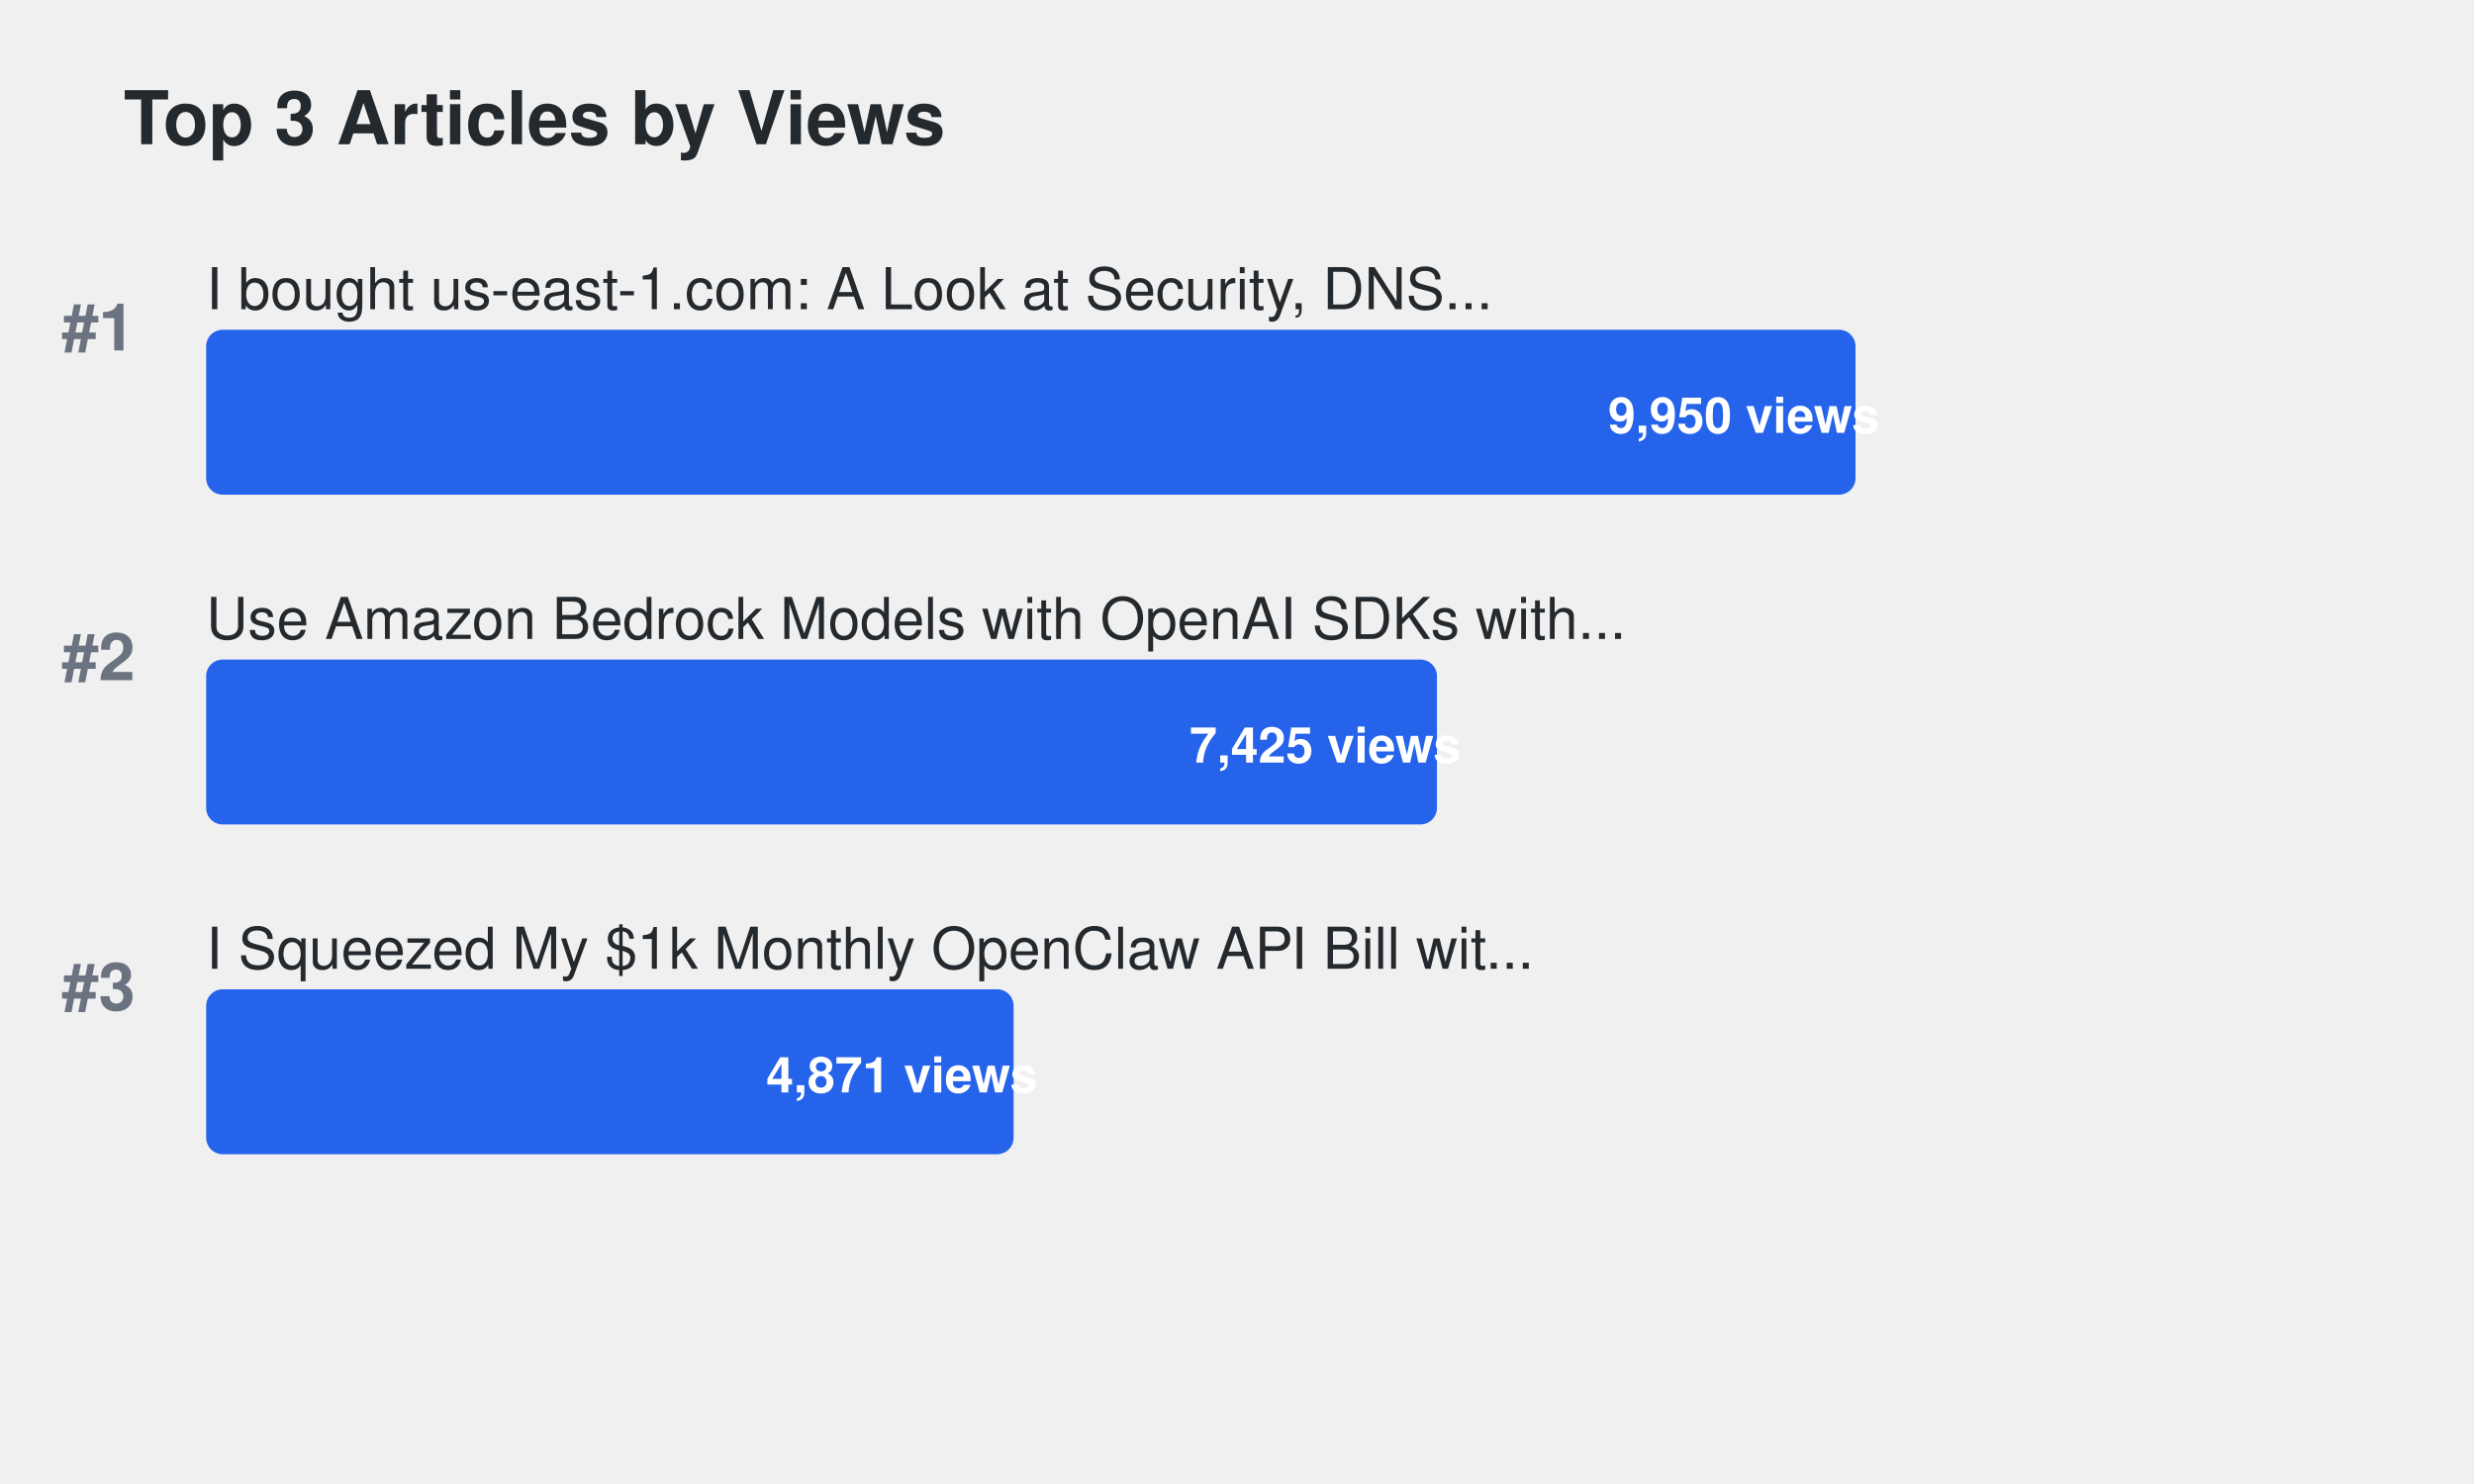
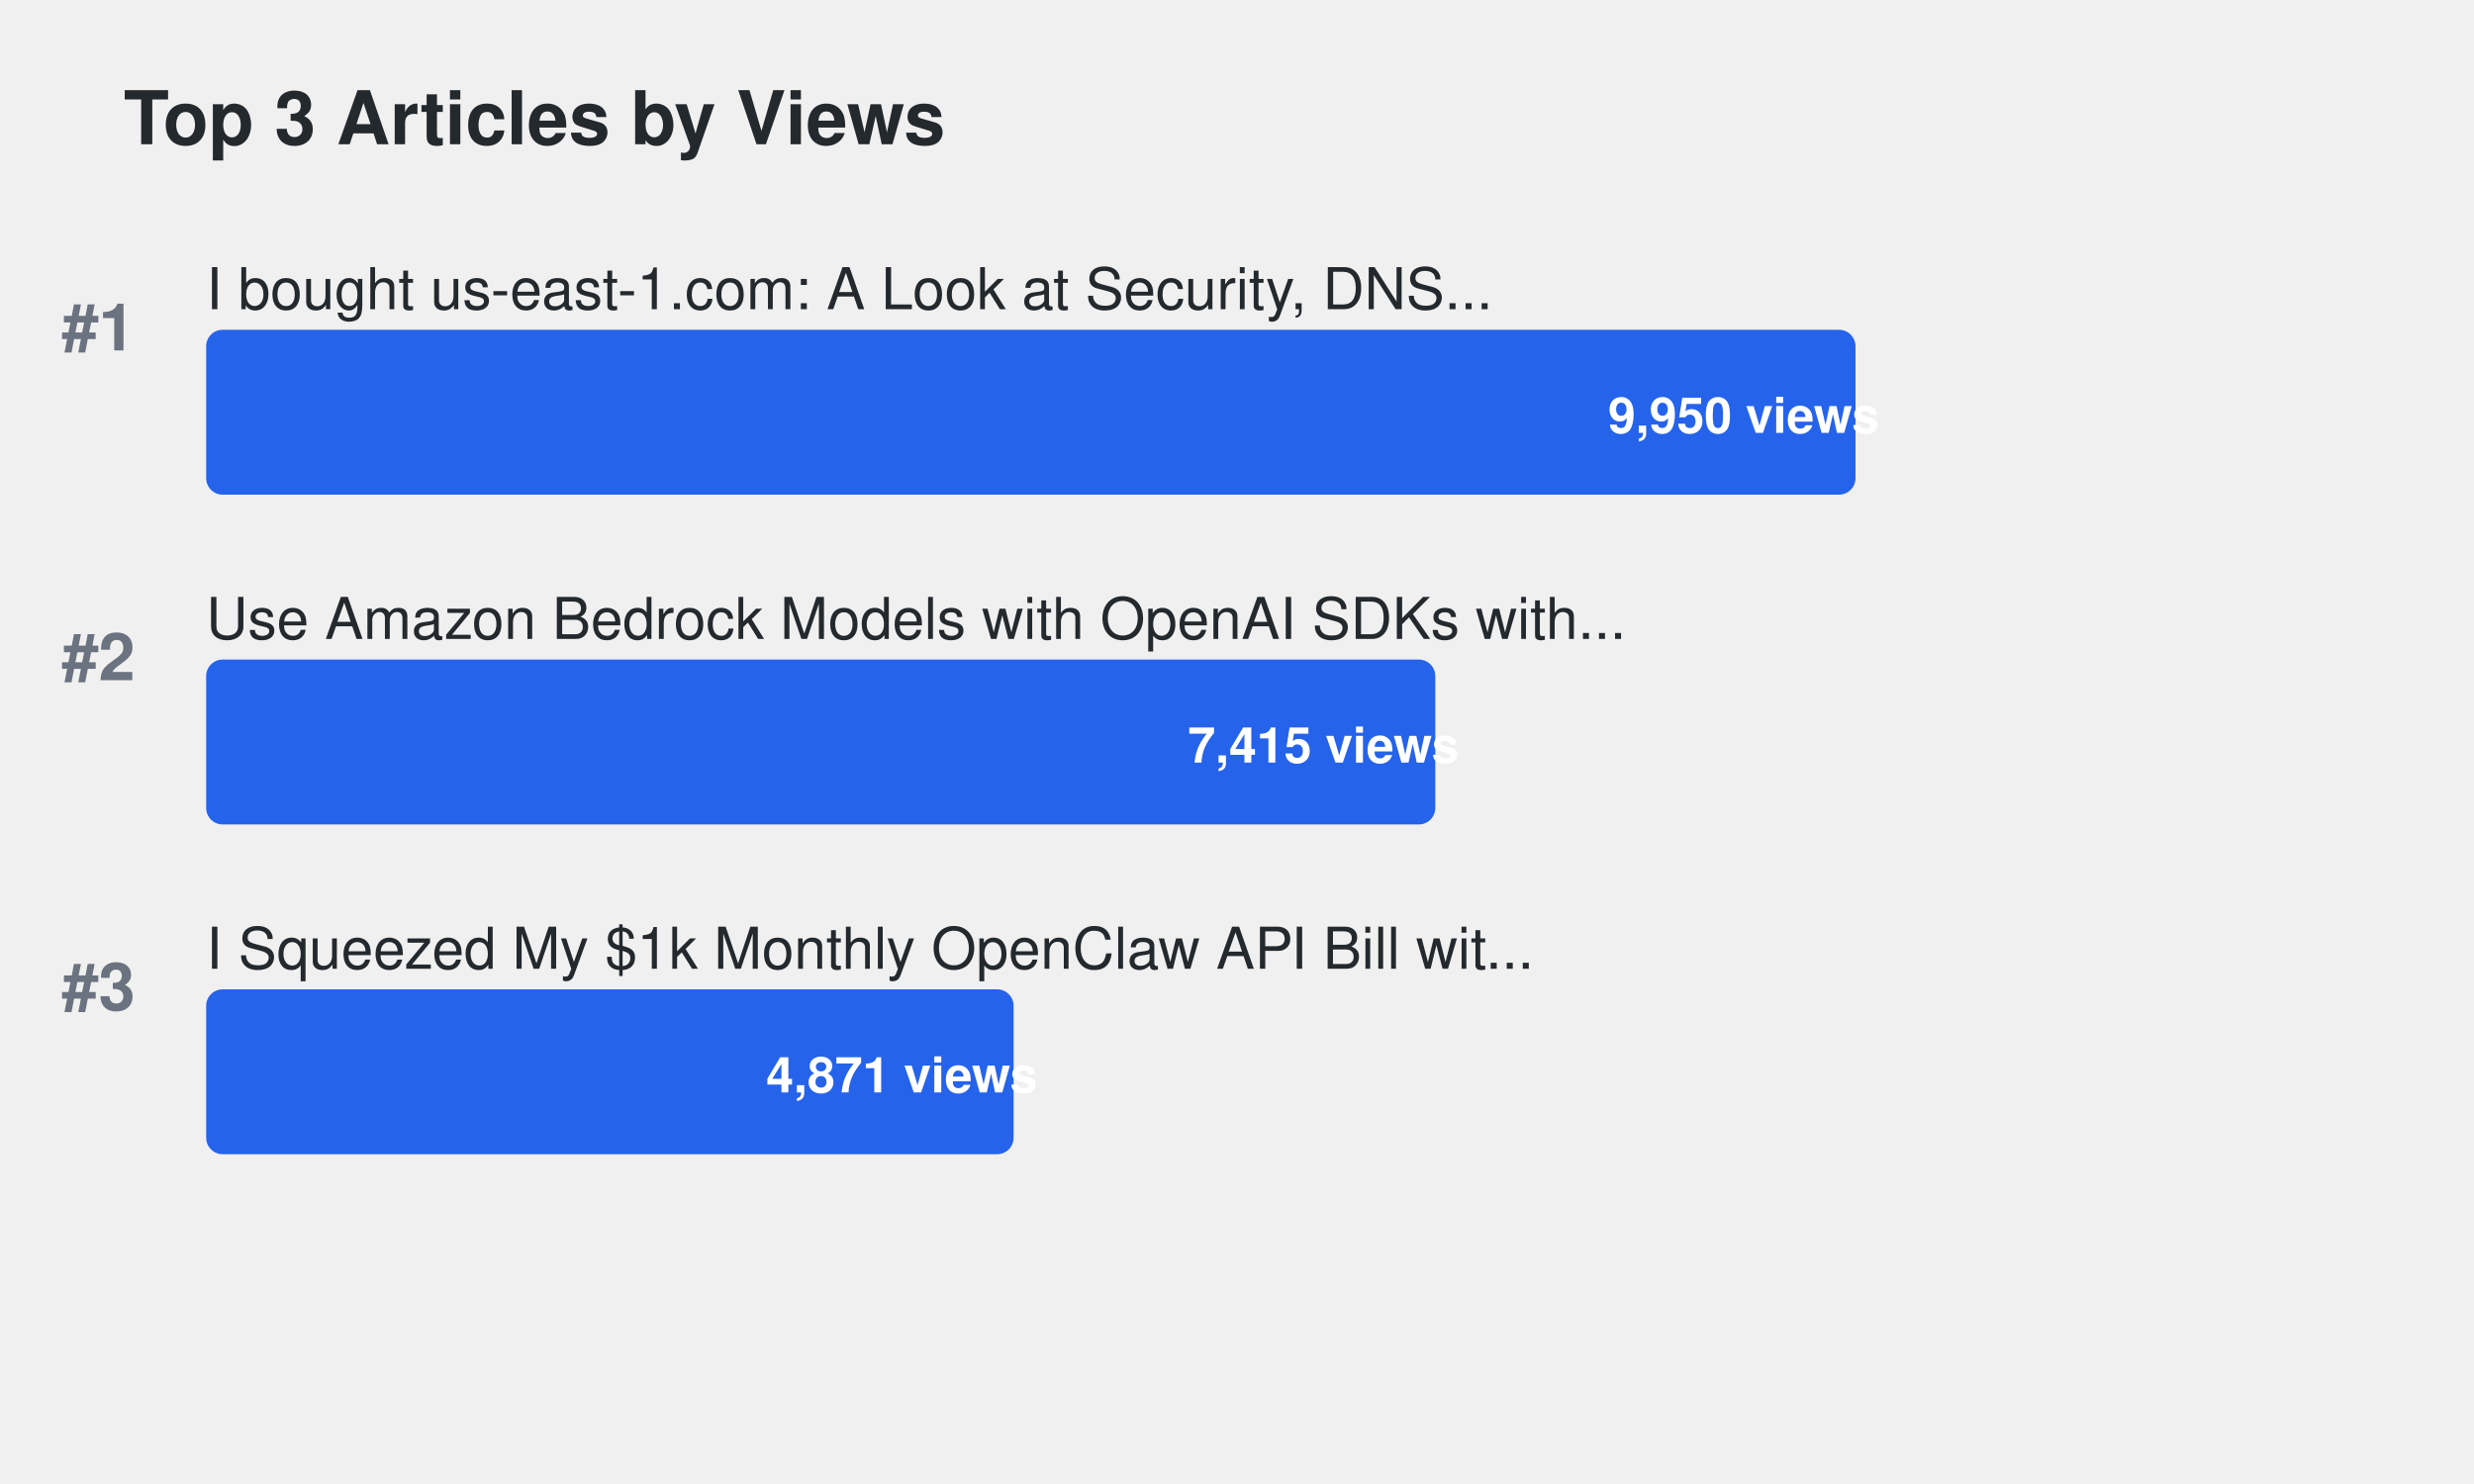
<svg xmlns="http://www.w3.org/2000/svg" width="600" height="360">
  <defs>
    <style>
.title { font-family: -apple-system, BlinkMacSystemFont, "Segoe UI", Helvetica, Arial, sans-serif; font-size: 18px; font-weight: 600; fill: #24292e; }
.article-title { font-family: -apple-system, BlinkMacSystemFont, "Segoe UI", Helvetica, Arial, sans-serif; font-size: 14px; font-weight: 500; fill: #24292e; }
.metric-value { font-family: -apple-system, BlinkMacSystemFont, "Segoe UI", Helvetica, Arial, sans-serif; font-size: 12px; font-weight: 600; fill: #ffffff; }
.rank { font-family: -apple-system, BlinkMacSystemFont, "Segoe UI", Helvetica, Arial, sans-serif; font-size: 16px; font-weight: 700; fill: #6b7280; }
.bar { rx: 4; ry: 4; }
.bar:hover { opacity: 0.8; cursor: pointer; }
a { text-decoration: none; }
a:hover .article-title { fill: #0969da; text-decoration: underline; }
a:hover .bar { opacity: 0.9; }
</style>
  </defs>
  <text x="30" y="35" class="title">Top 3 Articles by Views</text>
  <text x="15" y="85" class="rank">#1</text>
  <a href="https://dev.to/aws-builders/i-bought-us-east-1com-a-look-at-security-dns-traffic-and-protecting-aws-users-15ng" target="_blank">
    <text x="50" y="75" class="article-title">I bought us-east-1.com: A Look at Security, DNS...</text>
    <rect x="50" y="80" width="400.0" height="40" fill="#2563eb" class="bar">
</rect>
    <text x="390.0" y="105" class="metric-value" fill="#ffffff">9,950 views</text>
  </a>
  <text x="15" y="165" class="rank">#2</text>
  <a href="https://dev.to/aws-builders/use-amazon-bedrock-models-via-an-openai-api-compatible-serverless-endpoint-now-without-fixed-cost-5hf5" target="_blank">
    <text x="50" y="155" class="article-title">Use Amazon Bedrock Models with OpenAI SDKs with...</text>
-     <rect x="50" y="160" width="298.492" height="40" fill="#2563eb" class="bar">
+     <rect x="50" y="160" width="298.09" height="40" fill="#2563eb" class="bar">
</rect>
-     <text x="288.492" y="185" class="metric-value" fill="#ffffff">7,425 views</text>
+     <text x="288.09" y="185" class="metric-value" fill="#ffffff">7,415 views</text>
  </a>
  <text x="15" y="245" class="rank">#3</text>
  <a href="https://dev.to/aws-builders/i-squeezed-my-1k-monthly-openclaw-api-bill-with-20month-in-aws-credits-heres-the-exact-setup-3gj4" target="_blank">
    <text x="50" y="235" class="article-title">I Squeezed My $1k Monthly OpenClaw API Bill wit...</text>
    <rect x="50" y="240" width="195.819" height="40" fill="#2563eb" class="bar">
</rect>
    <text x="185.819" y="265" class="metric-value" fill="#ffffff">4,871 views</text>
  </a>
</svg>
